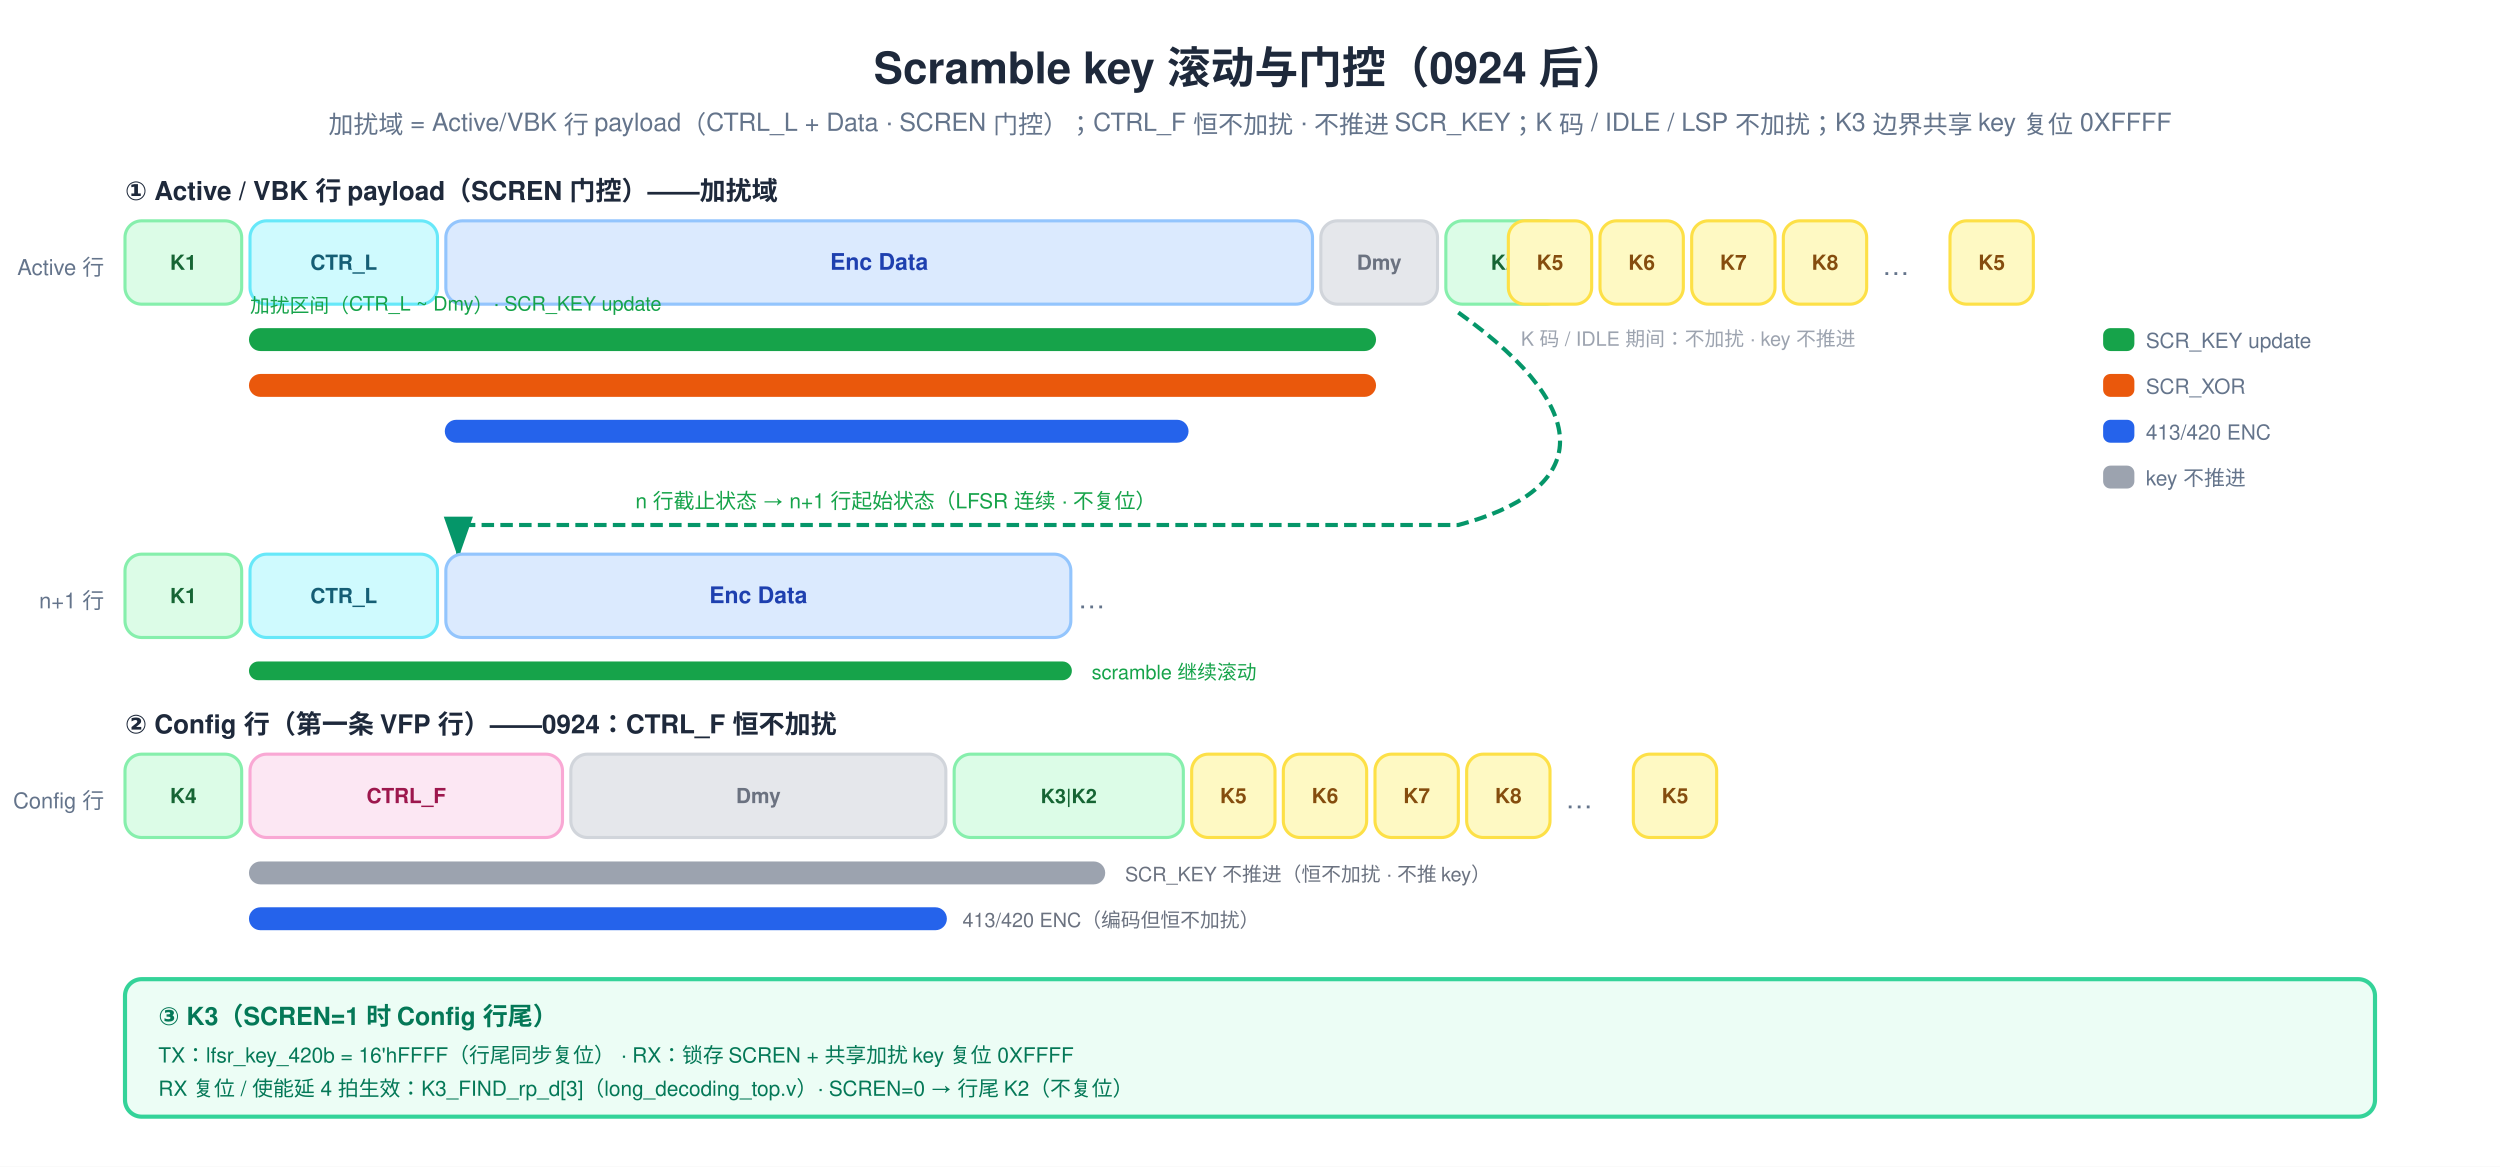
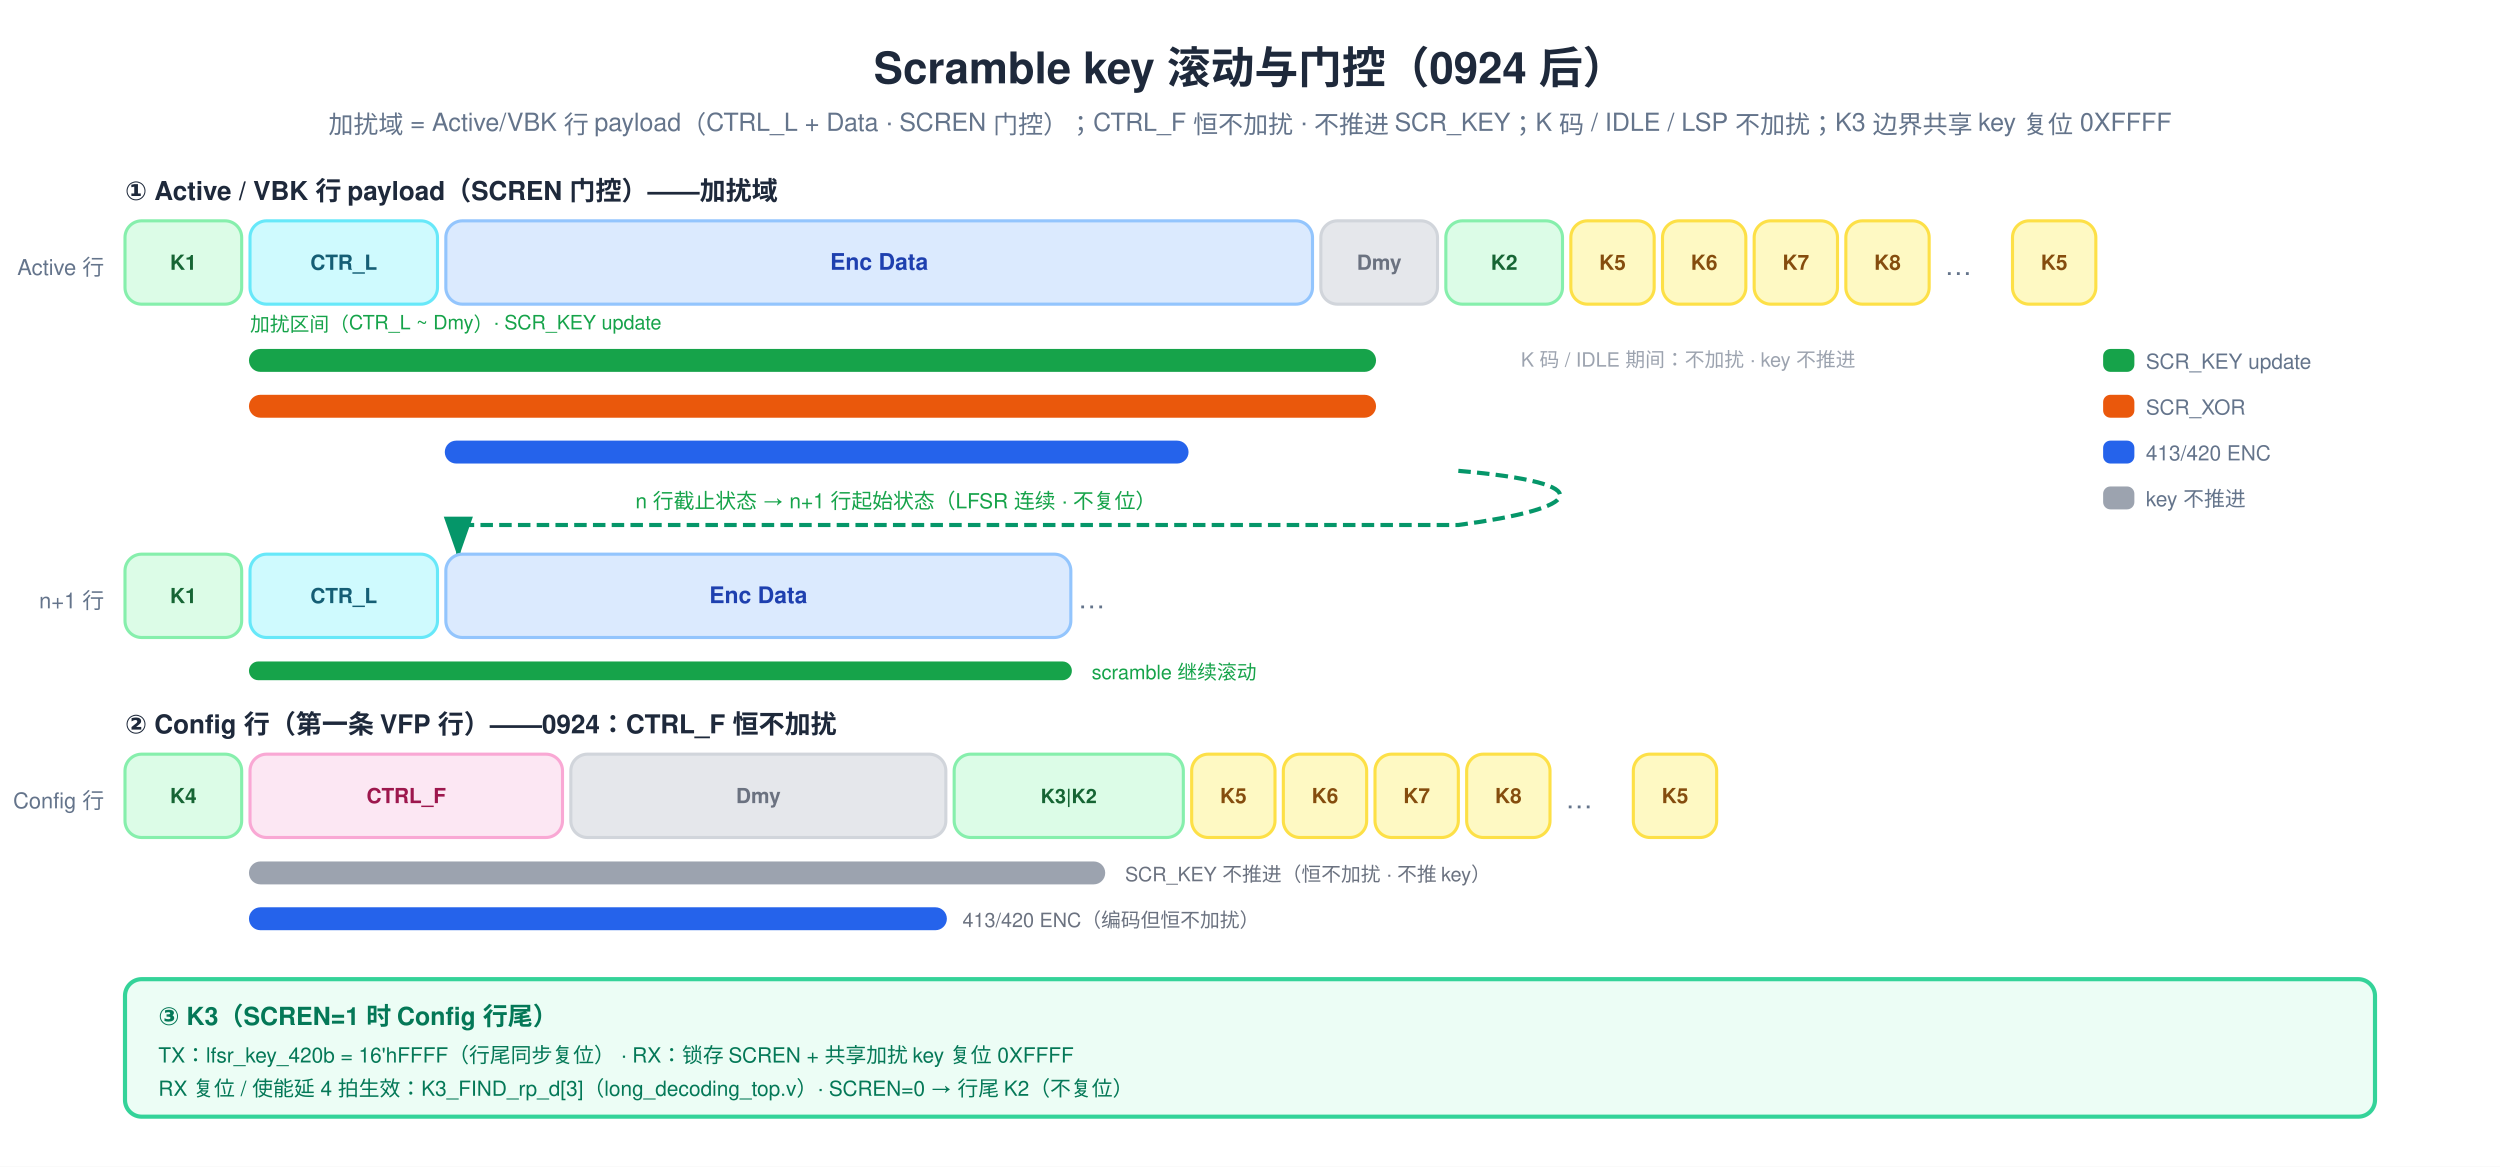
<svg xmlns="http://www.w3.org/2000/svg" viewBox="0 0 1200 560" width="1200" height="560">
  <style>text { font-family: 'Helvetica Neue', Helvetica, Arial, 'PingFang SC', 'Microsoft YaHei', 'Microsoft JhengHei', 'SimHei', sans-serif; }</style>
  <defs>
    <marker id="ar-blue" markerWidth="10" markerHeight="7" refX="9" refY="3.5" orient="auto">
      <polygon points="0 0, 10 3.5, 0 7" fill="#2563eb" />
    </marker>
    <marker id="ar-green" markerWidth="10" markerHeight="7" refX="9" refY="3.5" orient="auto">
      <polygon points="0 0, 10 3.5, 0 7" fill="#059669" />
    </marker>
    <marker id="ar-purple" markerWidth="10" markerHeight="7" refX="9" refY="3.5" orient="auto">
      <polygon points="0 0, 10 3.5, 0 7" fill="#7c3aed" />
    </marker>
    <marker id="ar-orange" markerWidth="10" markerHeight="7" refX="9" refY="3.5" orient="auto">
      <polygon points="0 0, 10 3.5, 0 7" fill="#ea580c" />
    </marker>
    <marker id="ar-gray" markerWidth="10" markerHeight="7" refX="9" refY="3.5" orient="auto">
      <polygon points="0 0, 10 3.5, 0 7" fill="#9ca3af" />
    </marker>
  </defs>
  <rect width="1200" height="560" fill="#ffffff" />
  <text x="600" y="40" font-size="21" fill="#1e293b" text-anchor="middle" font-weight="600">Scramble key 滚动与门控（0924 后）</text>
  <text x="600" y="64" font-size="12" fill="#64748b" text-anchor="middle">加扰域 = Active/VBK 行 payload（CTRL_L + Data · SCREN 门控）；CTRL_F 恒不加扰 · 不推进 SCR_KEY；K 码 / IDLE / LSP 不加扰；K3 边界共享 key 复位 0XFFFF</text>
  <text x="60" y="96" font-size="12.5" fill="#1e293b" text-anchor="start" font-weight="600">① Active / VBK 行 payload（SCREN 门控）——加扰域</text>
  <text x="50" y="132" font-size="10.5" fill="#64748b" text-anchor="end">Active 行</text>
  <rect x="60" y="106" width="56" height="40" rx="8" fill="#dcfce7" stroke="#86efac" stroke-width="1.5" />
  <text x="88.0" y="129.5" font-size="10" fill="#166534" text-anchor="middle" font-weight="600">K1</text>
  <rect x="120" y="106" width="90" height="40" rx="8" fill="#cffafe" stroke="#67e8f9" stroke-width="1.5" />
  <text x="165.0" y="129.5" font-size="10" fill="#155e75" text-anchor="middle" font-weight="600">CTR_L</text>
  <rect x="214" y="106" width="416" height="40" rx="8" fill="#dbeafe" stroke="#93c5fd" stroke-width="1.5" />
  <text x="422.0" y="129.5" font-size="11" fill="#1e40af" text-anchor="middle" font-weight="600">Enc Data</text>
  <rect x="634" y="106" width="56" height="40" rx="8" fill="#e5e7eb" stroke="#d1d5db" stroke-width="1.5" />
  <text x="662.0" y="129.5" font-size="10" fill="#6b7280" text-anchor="middle" font-weight="600">Dmy</text>
  <rect x="694" y="106" width="56" height="40" rx="8" fill="#dcfce7" stroke="#86efac" stroke-width="1.5" />
  <text x="722.0" y="129.5" font-size="10" fill="#166534" text-anchor="middle" font-weight="600">K2</text>
-   <rect x="724" y="106" width="40" height="40" rx="8" fill="#fef9c3" stroke="#fde047" stroke-width="1.5" />
-   <text x="744.0" y="129.5" font-size="10" fill="#854d0e" text-anchor="middle" font-weight="600">K5</text>
-   <rect x="768" y="106" width="40" height="40" rx="8" fill="#fef9c3" stroke="#fde047" stroke-width="1.5" />
-   <text x="788.0" y="129.5" font-size="10" fill="#854d0e" text-anchor="middle" font-weight="600">K6</text>
-   <rect x="812" y="106" width="40" height="40" rx="8" fill="#fef9c3" stroke="#fde047" stroke-width="1.5" />
-   <text x="832.0" y="129.5" font-size="10" fill="#854d0e" text-anchor="middle" font-weight="600">K7</text>
-   <rect x="856" y="106" width="40" height="40" rx="8" fill="#fef9c3" stroke="#fde047" stroke-width="1.5" />
-   <text x="876.0" y="129.5" font-size="10" fill="#854d0e" text-anchor="middle" font-weight="600">K8</text>
-   <text x="910" y="132" font-size="13" fill="#64748b" text-anchor="middle">…</text>
-   <rect x="936" y="106" width="40" height="40" rx="8" fill="#fef9c3" stroke="#fde047" stroke-width="1.5" />
-   <text x="956.0" y="129.5" font-size="10" fill="#854d0e" text-anchor="middle" font-weight="600">K5</text>
-   <text x="120" y="150" font-size="9.5" fill="#16a34a" text-anchor="start">加扰区间（CTR_L ~ Dmy）· SCR_KEY update</text>
-   <rect x="120" y="158" width="540" height="10" rx="5" fill="#16a34a" stroke="#16a34a" stroke-width="1" />
-   <rect x="120" y="180" width="540" height="10" rx="5" fill="#ea580c" stroke="#ea580c" stroke-width="1" />
-   <rect x="214" y="202" width="356" height="10" rx="5" fill="#2563eb" stroke="#2563eb" stroke-width="1" />
-   <text x="730" y="166" font-size="9.5" fill="#9ca3af" text-anchor="start">K 码 / IDLE 期间：不加扰 · key 不推进</text>
-   <rect x="1010" y="158" width="14" height="10" rx="3" fill="#16a34a" stroke="#16a34a" stroke-width="1" />
-   <text x="1030" y="167" font-size="10" fill="#64748b" text-anchor="start">SCR_KEY update</text>
-   <rect x="1010" y="180" width="14" height="10" rx="3" fill="#ea580c" stroke="#ea580c" stroke-width="1" />
-   <text x="1030" y="189" font-size="10" fill="#64748b" text-anchor="start">SCR_XOR</text>
-   <rect x="1010" y="202" width="14" height="10" rx="3" fill="#2563eb" stroke="#2563eb" stroke-width="1" />
-   <text x="1030" y="211" font-size="10" fill="#64748b" text-anchor="start">413/420 ENC</text>
-   <rect x="1010" y="224" width="14" height="10" rx="3" fill="#9ca3af" stroke="#9ca3af" stroke-width="1" />
-   <text x="1030" y="233" font-size="10" fill="#64748b" text-anchor="start">key 不推进</text>
-   <path d="M 700 150 C 770 200 760 236 700 252 L 220 252 L 220 266" stroke="#059669" stroke-width="2" fill="none" stroke-dasharray="6,3" marker-end="url(#ar-green)" />
+   <rect x="754" y="106" width="40" height="40" rx="8" fill="#fef9c3" stroke="#fde047" stroke-width="1.5" />
+   <text x="774.0" y="129.5" font-size="10" fill="#854d0e" text-anchor="middle" font-weight="600">K5</text>
+   <rect x="798" y="106" width="40" height="40" rx="8" fill="#fef9c3" stroke="#fde047" stroke-width="1.5" />
+   <text x="818.0" y="129.5" font-size="10" fill="#854d0e" text-anchor="middle" font-weight="600">K6</text>
+   <rect x="842" y="106" width="40" height="40" rx="8" fill="#fef9c3" stroke="#fde047" stroke-width="1.5" />
+   <text x="862.0" y="129.5" font-size="10" fill="#854d0e" text-anchor="middle" font-weight="600">K7</text>
+   <rect x="886" y="106" width="40" height="40" rx="8" fill="#fef9c3" stroke="#fde047" stroke-width="1.5" />
+   <text x="906.0" y="129.5" font-size="10" fill="#854d0e" text-anchor="middle" font-weight="600">K8</text>
+   <text x="940" y="132" font-size="13" fill="#64748b" text-anchor="middle">…</text>
+   <rect x="966" y="106" width="40" height="40" rx="8" fill="#fef9c3" stroke="#fde047" stroke-width="1.5" />
+   <text x="986.0" y="129.5" font-size="10" fill="#854d0e" text-anchor="middle" font-weight="600">K5</text>
+   <text x="120" y="159" font-size="9.5" fill="#16a34a" text-anchor="start">加扰区间（CTR_L ~ Dmy）· SCR_KEY update</text>
+   <rect x="120" y="168" width="540" height="10" rx="5" fill="#16a34a" stroke="#16a34a" stroke-width="1" />
+   <rect x="120" y="190" width="540" height="10" rx="5" fill="#ea580c" stroke="#ea580c" stroke-width="1" />
+   <rect x="214" y="212" width="356" height="10" rx="5" fill="#2563eb" stroke="#2563eb" stroke-width="1" />
+   <text x="730" y="176" font-size="9.5" fill="#9ca3af" text-anchor="start">K 码 / IDLE 期间：不加扰 · key 不推进</text>
+   <rect x="1010" y="168" width="14" height="10" rx="3" fill="#16a34a" stroke="#16a34a" stroke-width="1" />
+   <text x="1030" y="177" font-size="10" fill="#64748b" text-anchor="start">SCR_KEY update</text>
+   <rect x="1010" y="190" width="14" height="10" rx="3" fill="#ea580c" stroke="#ea580c" stroke-width="1" />
+   <text x="1030" y="199" font-size="10" fill="#64748b" text-anchor="start">SCR_XOR</text>
+   <rect x="1010" y="212" width="14" height="10" rx="3" fill="#2563eb" stroke="#2563eb" stroke-width="1" />
+   <text x="1030" y="221" font-size="10" fill="#64748b" text-anchor="start">413/420 ENC</text>
+   <rect x="1010" y="234" width="14" height="10" rx="3" fill="#9ca3af" stroke="#9ca3af" stroke-width="1" />
+   <text x="1030" y="243" font-size="10" fill="#64748b" text-anchor="start">key 不推进</text>
+   <path d="M 700 226 C 770 232 760 244 700 252 L 220 252 L 220 266" stroke="#059669" stroke-width="2" fill="none" stroke-dasharray="6,3" marker-end="url(#ar-green)" />
  <text x="430" y="244" font-size="10" fill="#16a34a" text-anchor="middle">n 行截止状态 → n+1 行起始状态（LFSR 连续 · 不复位）</text>
  <text x="50" y="292" font-size="10.5" fill="#64748b" text-anchor="end">n+1 行</text>
  <rect x="60" y="266" width="56" height="40" rx="8" fill="#dcfce7" stroke="#86efac" stroke-width="1.5" />
  <text x="88.0" y="289.5" font-size="10" fill="#166534" text-anchor="middle" font-weight="600">K1</text>
  <rect x="120" y="266" width="90" height="40" rx="8" fill="#cffafe" stroke="#67e8f9" stroke-width="1.5" />
  <text x="165.0" y="289.5" font-size="10" fill="#155e75" text-anchor="middle" font-weight="600">CTR_L</text>
  <rect x="214" y="266" width="300" height="40" rx="8" fill="#dbeafe" stroke="#93c5fd" stroke-width="1.5" />
  <text x="364.0" y="289.5" font-size="11" fill="#1e40af" text-anchor="middle" font-weight="600">Enc Data</text>
  <text x="524" y="292" font-size="13" fill="#64748b" text-anchor="middle">…</text>
  <rect x="120" y="318" width="394" height="8" rx="4" fill="#16a34a" stroke="#16a34a" stroke-width="1" />
  <text x="524" y="326" font-size="9.5" fill="#16a34a" text-anchor="start">scramble 继续滚动</text>
  <text x="60" y="352" font-size="12.5" fill="#1e293b" text-anchor="start" font-weight="600">② Config 行（第一条 VFP 行）——0924：CTRL_F 恒不加扰</text>
  <text x="50" y="388" font-size="10.5" fill="#64748b" text-anchor="end">Config 行</text>
  <rect x="60" y="362" width="56" height="40" rx="8" fill="#dcfce7" stroke="#86efac" stroke-width="1.5" />
  <text x="88.0" y="385.5" font-size="10" fill="#166534" text-anchor="middle" font-weight="600">K4</text>
  <rect x="120" y="362" width="150" height="40" rx="8" fill="#fce7f3" stroke="#f9a8d4" stroke-width="1.5" />
  <text x="195.0" y="385.5" font-size="10" fill="#9d174d" text-anchor="middle" font-weight="600">CTRL_F</text>
  <rect x="274" y="362" width="180" height="40" rx="8" fill="#e5e7eb" stroke="#d1d5db" stroke-width="1.5" />
  <text x="364.0" y="385.5" font-size="10" fill="#6b7280" text-anchor="middle" font-weight="600">Dmy</text>
  <rect x="458" y="362" width="110" height="40" rx="8" fill="#dcfce7" stroke="#86efac" stroke-width="1.5" />
  <text x="513.0" y="385.5" font-size="9.5" fill="#166534" text-anchor="middle" font-weight="600">K3|K2</text>
  <rect x="572" y="362" width="40" height="40" rx="8" fill="#fef9c3" stroke="#fde047" stroke-width="1.5" />
  <text x="592.0" y="385.5" font-size="10" fill="#854d0e" text-anchor="middle" font-weight="600">K5</text>
  <rect x="616" y="362" width="40" height="40" rx="8" fill="#fef9c3" stroke="#fde047" stroke-width="1.5" />
  <text x="636.0" y="385.5" font-size="10" fill="#854d0e" text-anchor="middle" font-weight="600">K6</text>
  <rect x="660" y="362" width="40" height="40" rx="8" fill="#fef9c3" stroke="#fde047" stroke-width="1.5" />
  <text x="680.0" y="385.5" font-size="10" fill="#854d0e" text-anchor="middle" font-weight="600">K7</text>
  <rect x="704" y="362" width="40" height="40" rx="8" fill="#fef9c3" stroke="#fde047" stroke-width="1.5" />
  <text x="724.0" y="385.5" font-size="10" fill="#854d0e" text-anchor="middle" font-weight="600">K8</text>
  <text x="758" y="388" font-size="13" fill="#64748b" text-anchor="middle">…</text>
  <rect x="784" y="362" width="40" height="40" rx="8" fill="#fef9c3" stroke="#fde047" stroke-width="1.5" />
  <text x="804.0" y="385.5" font-size="10" fill="#854d0e" text-anchor="middle" font-weight="600">K5</text>
  <rect x="120" y="414" width="410" height="10" rx="5" fill="#9ca3af" stroke="#9ca3af" stroke-width="1" />
  <text x="540" y="423" font-size="9.5" fill="#6b7280" text-anchor="start">SCR_KEY 不推进（恒不加扰 · 不推 key）</text>
  <rect x="120" y="436" width="334" height="10" rx="5" fill="#2563eb" stroke="#2563eb" stroke-width="1" />
  <text x="462" y="445" font-size="9.5" fill="#6b7280" text-anchor="start">413/420 ENC（编码但恒不加扰）</text>
  <rect x="60" y="470" width="1080" height="66" rx="8" fill="#ecfdf5" stroke="#34d399" stroke-width="2" />
  <text x="76" y="492" font-size="12" fill="#047857" text-anchor="start" font-weight="600">③ K3（SCREN=1 时 Config 行尾）</text>
  <text x="76" y="510" font-size="10" fill="#047857" text-anchor="start">TX：lfsr_key_420b = 16'hFFFF（行尾同步复位） · RX：锁存 SCREN + 共享加扰 key 复位 0XFFFF</text>
  <text x="76" y="526" font-size="10" fill="#047857" text-anchor="start">RX 复位 / 使能延 4 拍生效：K3_FIND_rp_d[3]（long_decoding_top.v）· SCREN=0 → 行尾 K2（不复位）</text>
</svg>
